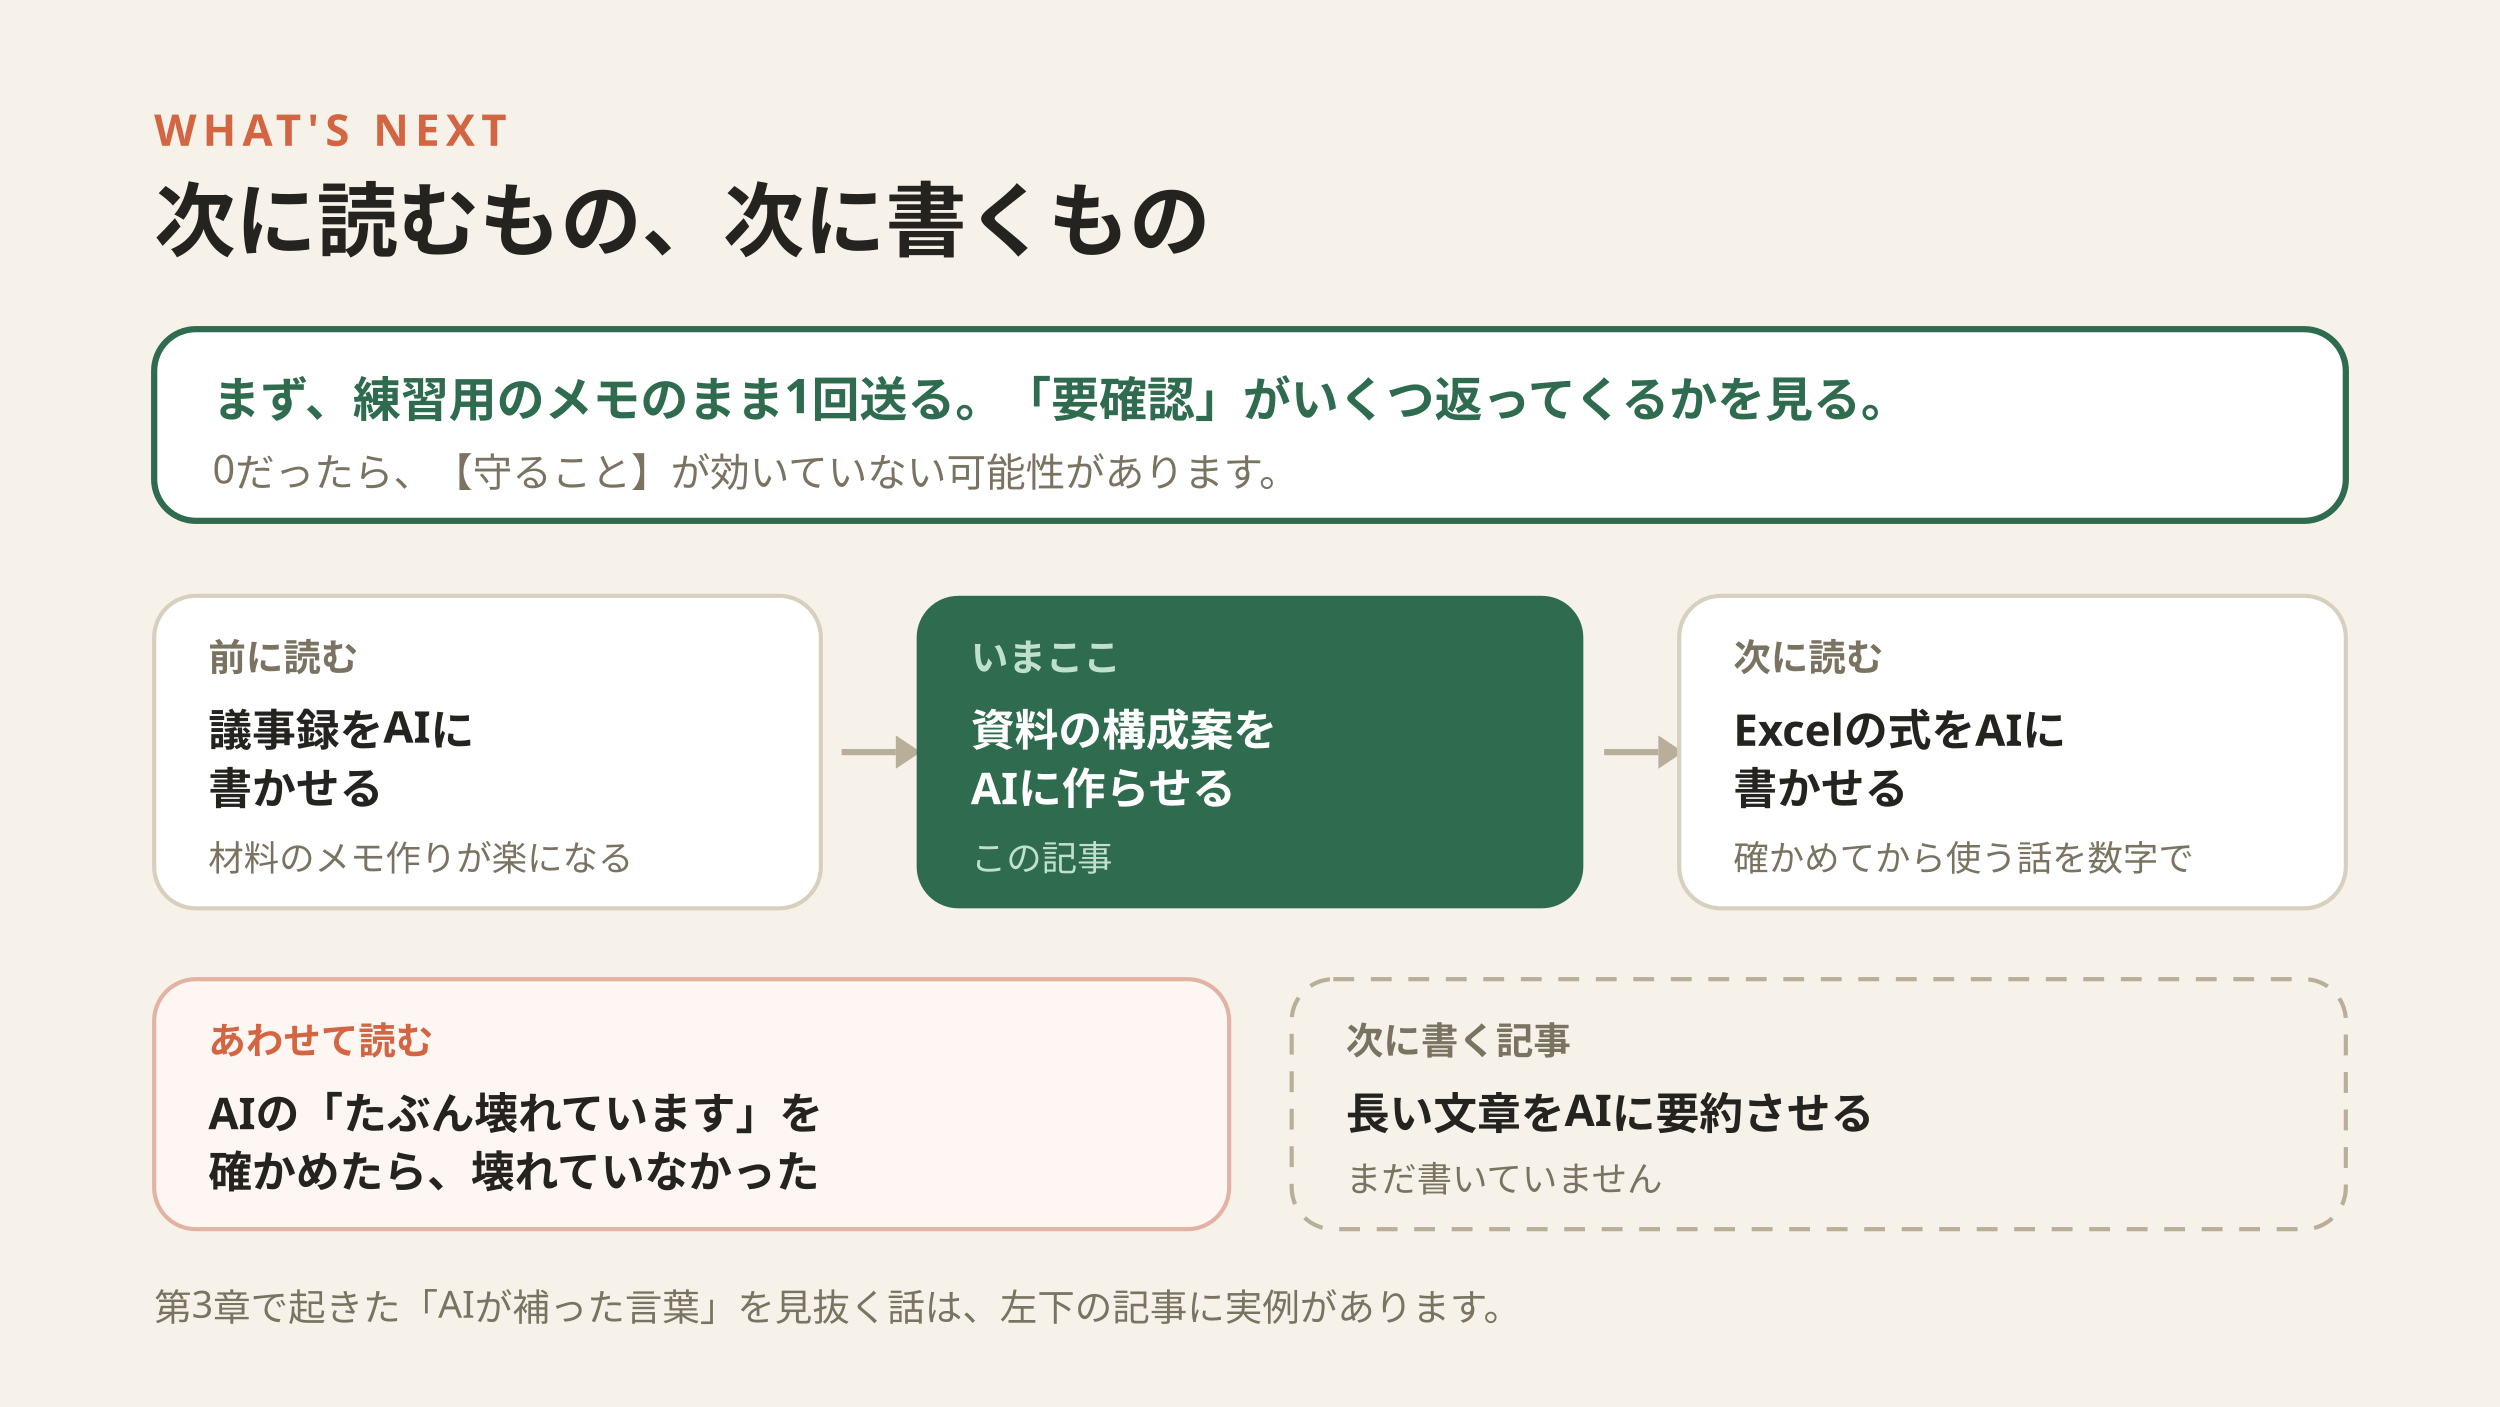
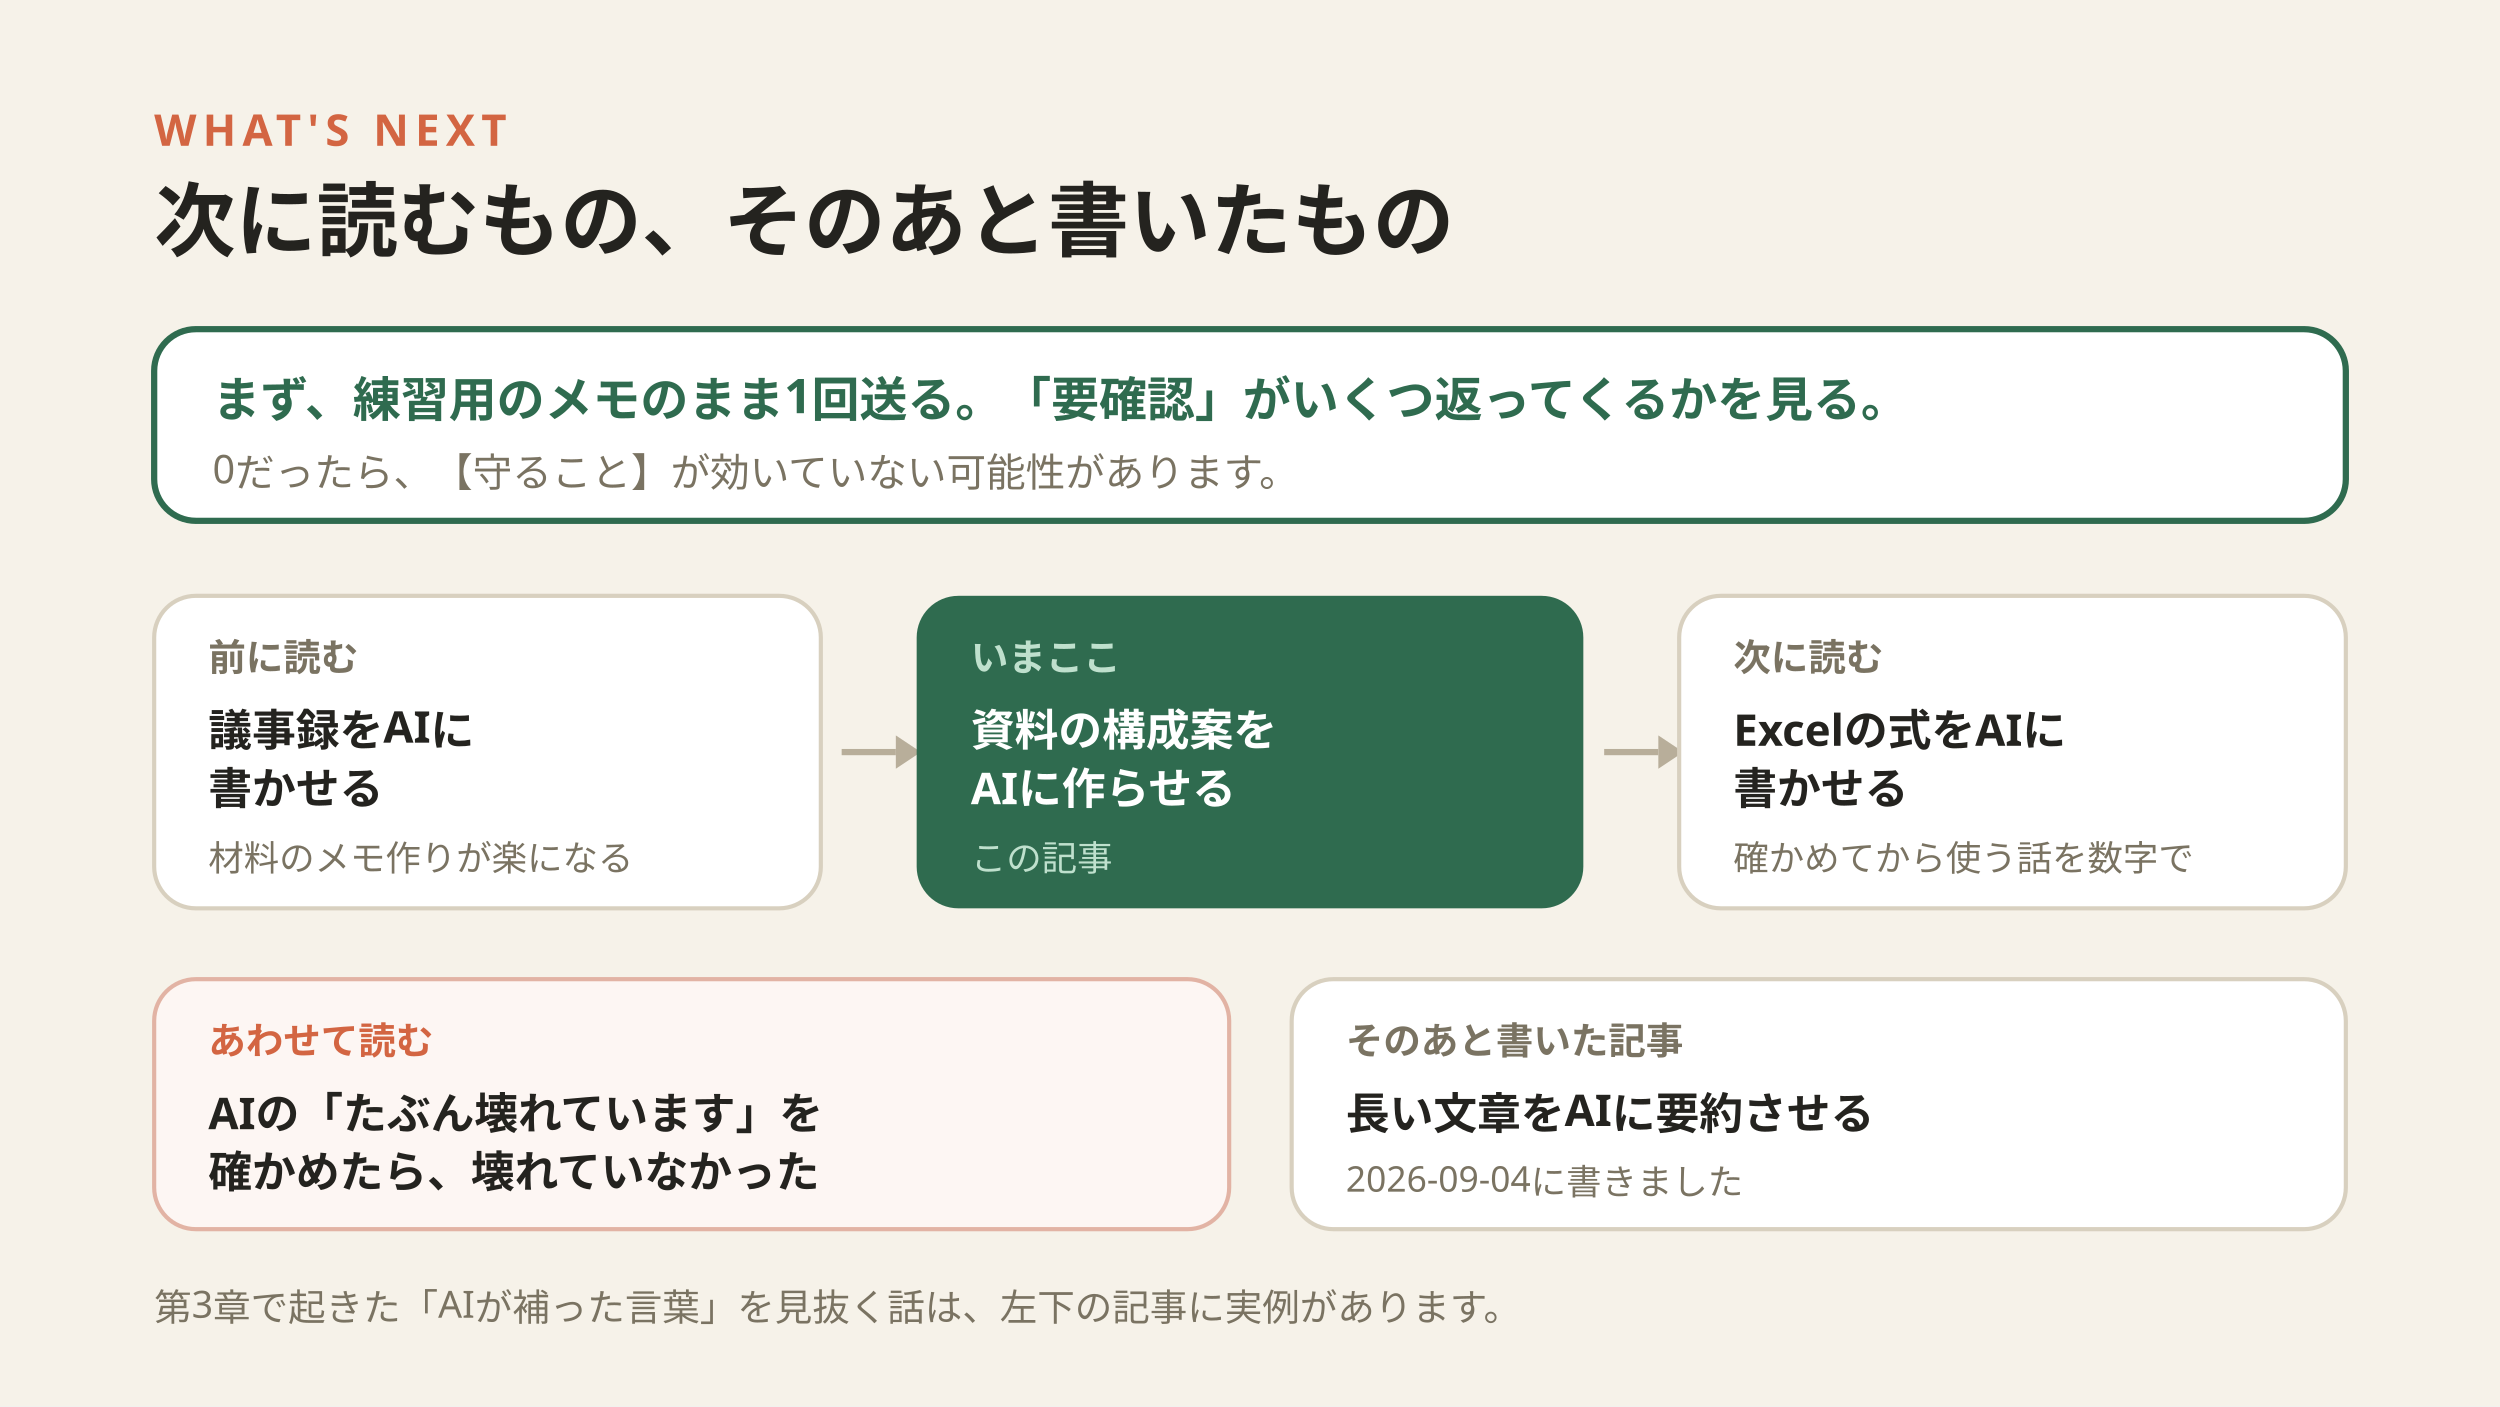
<svg xmlns="http://www.w3.org/2000/svg" width="1200" height="675" viewBox="0 0 1200 675" role="img" aria-labelledby="title desc">
  <rect width="1200" height="675" fill="#f6f2e9" />
  <text x="74" y="70" fill="#d36542" font-family="sans-serif" font-size="21" font-weight="700" letter-spacing="3">WHAT'S NEXT</text>
-   <text x="74" y="120" fill="#24231f" font-family="sans-serif" font-size="39" font-weight="700">次に読むもの、次に書くもの</text>
+   <text x="74" y="120" fill="#24231f" font-family="sans-serif" font-size="39" font-weight="700">次に読むもの、そのあと書いたもの</text>
  <g font-family="sans-serif">
    <rect x="74" y="158" width="1052" height="92" rx="20" fill="#fff" stroke="#2f6b4f" stroke-width="3" />
    <text x="102" y="200" fill="#2f6b4f" font-size="23" font-weight="700">まず、練習用のメモのまま1回送る。「要確認」がいくつ返ってくるかを見る。</text>
    <text x="102" y="232" fill="#7a7362" font-size="19">0だったら、【守ること】が効いていない可能性があります。</text>
    <rect x="74" y="286" width="320" height="150" rx="20" fill="#fff" stroke="#d8d0bf" stroke-width="2" />
    <text x="100" y="322" fill="#7a7362" font-size="18" font-weight="700">前に読む</text>
    <text x="100" y="358" fill="#24231f" font-size="21" font-weight="700">議事録をAIに</text>
    <text x="100" y="386" fill="#24231f" font-size="21" font-weight="700">書かせる</text>
    <text x="100" y="418" fill="#7a7362" font-size="17">材料のメモ作りが楽になる</text>
    <path d="M404 361 h26" stroke="#b8ae9a" stroke-width="3" fill="none" />
    <path d="M430 353 l12 8 -12 8 z" fill="#b8ae9a" />
    <rect x="440" y="286" width="320" height="150" rx="20" fill="#2f6b4f" />
    <text x="466" y="322" fill="#bfe0cd" font-size="18" font-weight="700">いまここ</text>
    <text x="466" y="358" fill="#fff" font-size="21" font-weight="700">資料の構成案を</text>
    <text x="466" y="386" fill="#fff" font-size="21" font-weight="700">AIに作らせる</text>
    <text x="466" y="418" fill="#bfe0cd" font-size="17">この記事</text>
    <path d="M770 361 h26" stroke="#b8ae9a" stroke-width="3" fill="none" />
    <path d="M796 353 l12 8 -12 8 z" fill="#b8ae9a" />
    <rect x="806" y="286" width="320" height="150" rx="20" fill="#fff" stroke="#d8d0bf" stroke-width="2" />
    <text x="832" y="322" fill="#7a7362" font-size="18" font-weight="700">次に読む</text>
    <text x="832" y="358" fill="#24231f" font-size="21" font-weight="700">Excelの式をAIに</text>
    <text x="832" y="386" fill="#24231f" font-size="21" font-weight="700">書かせる</text>
    <text x="832" y="418" fill="#7a7362" font-size="17">確かめてから使う話を数字で</text>
    <rect x="74" y="470" width="516" height="120" rx="20" fill="#fdf6f3" stroke="#e2b3a4" stroke-width="2" />
    <text x="100" y="506" fill="#d36542" font-size="18" font-weight="700">あわせて読む</text>
    <text x="100" y="542" fill="#24231f" font-size="21" font-weight="700">AIの「たぶん壊れています」を</text>
    <text x="100" y="570" fill="#24231f" font-size="21" font-weight="700">確かめたら、壊れていなかった</text>
-     <rect x="620" y="470" width="506" height="120" rx="20" fill="none" stroke="#b8ae9a" stroke-width="2" stroke-dasharray="10 8" />
-     <text x="646" y="506" fill="#7a7362" font-size="18" font-weight="700">次に書く記事</text>
+     <rect x="620" y="470" width="506" height="120" rx="20" fill="#fff" stroke="#d8d0bf" stroke-width="2" />
+     <text x="646" y="506" fill="#7a7362" font-size="18" font-weight="700">そのあと書いた記事</text>
    <text x="646" y="542" fill="#24231f" font-size="21" font-weight="700">長い文章をAIに要約させる</text>
-     <text x="646" y="572" fill="#7a7362" font-size="17">まだ書いていません</text>
+     <text x="646" y="572" fill="#7a7362" font-size="17">2026-09-04に書きました</text>
    <text x="74" y="634" fill="#7a7362" font-family="sans-serif" font-size="18">第3章で起きた「AIが補った言葉」を見抜く話は、左下の記事に実例があります。</text>
  </g>
</svg>
